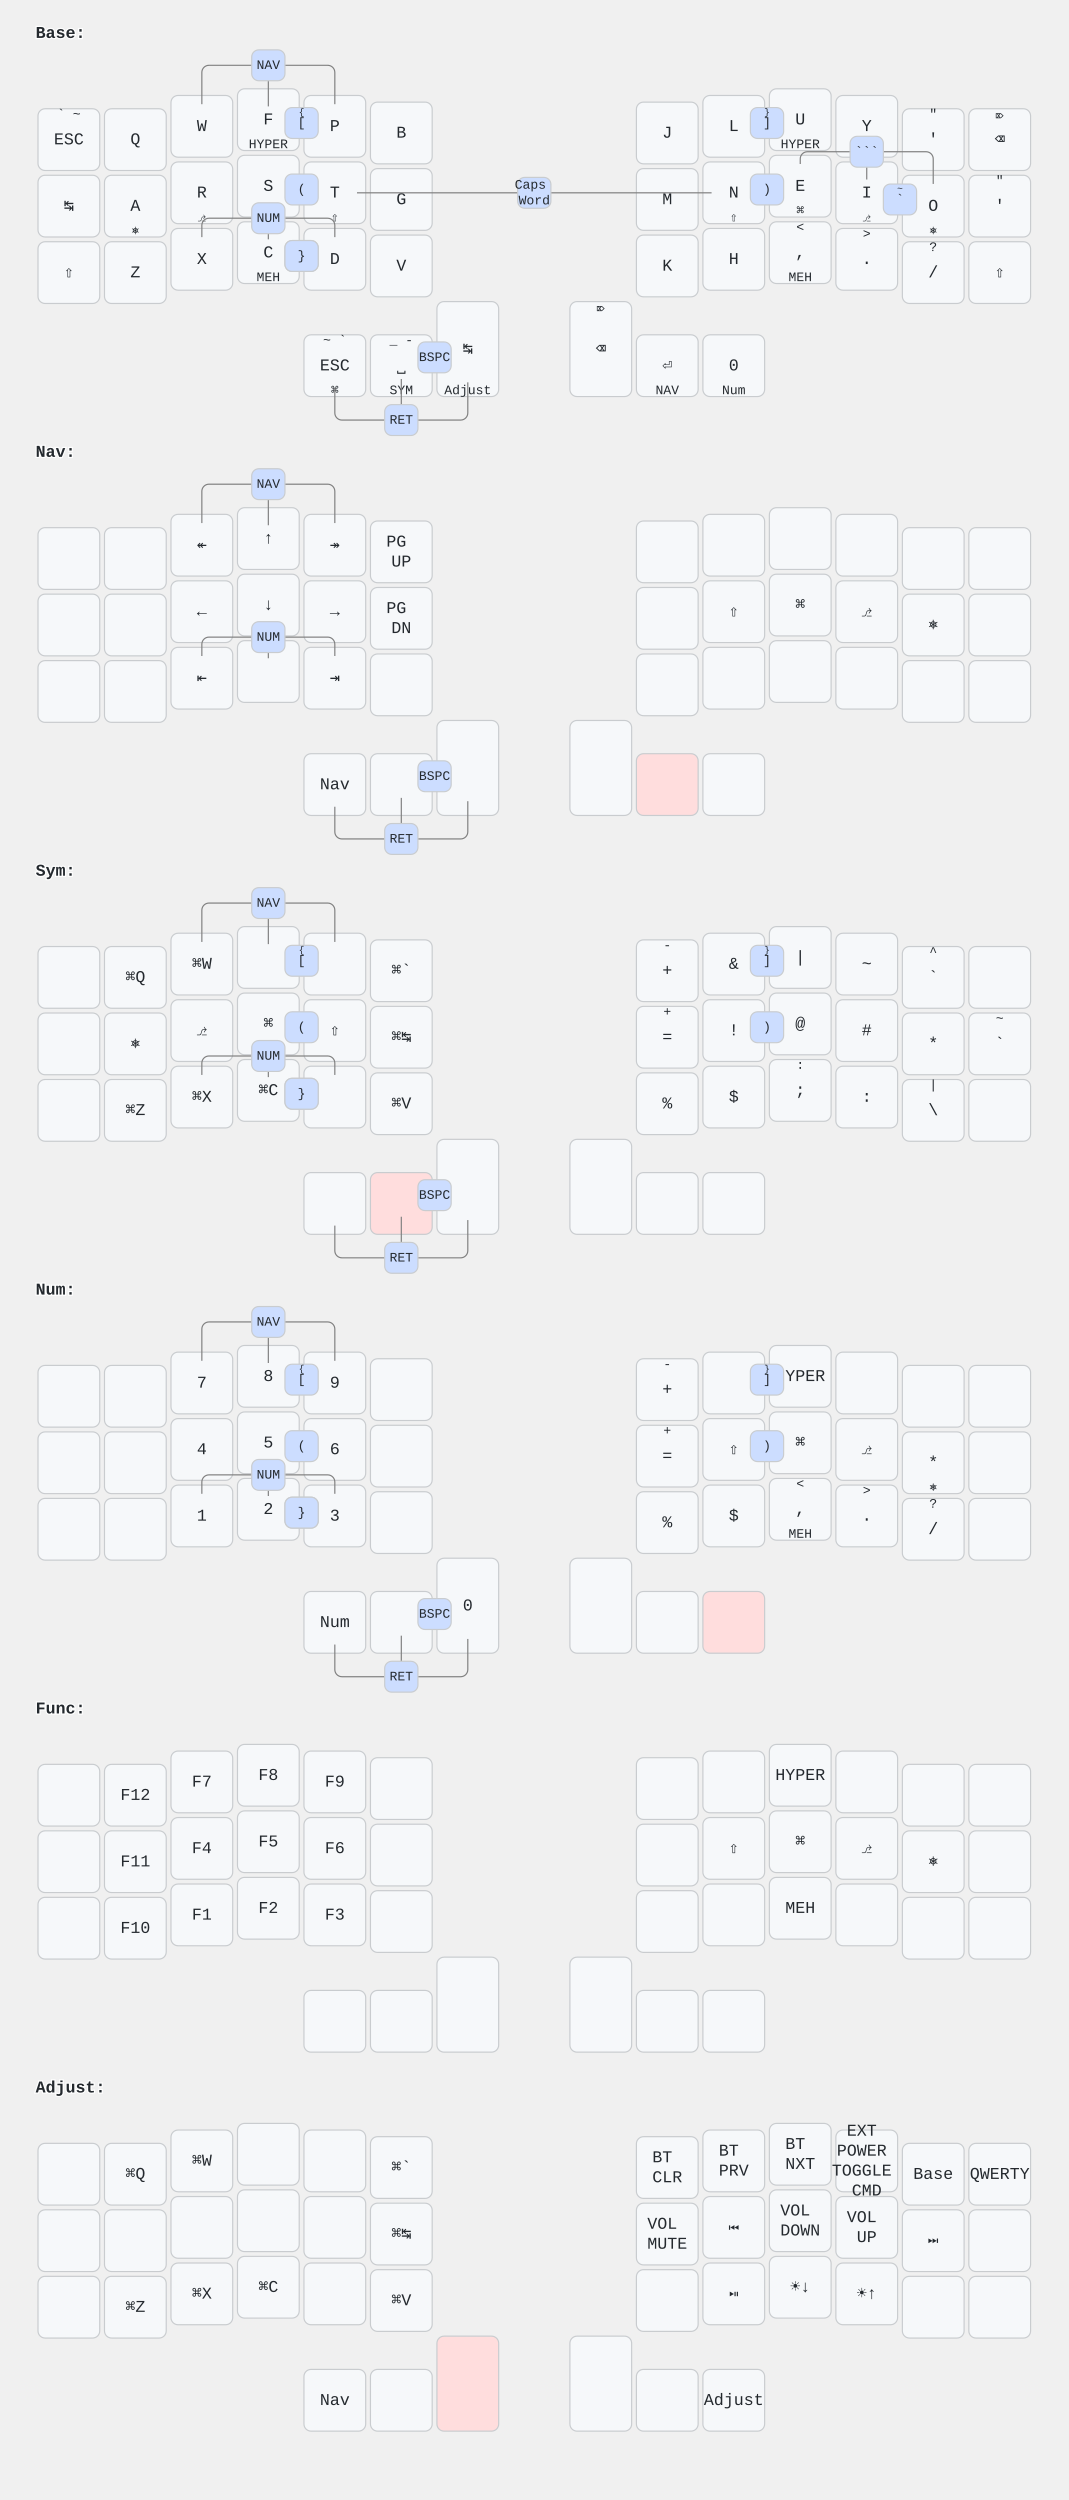
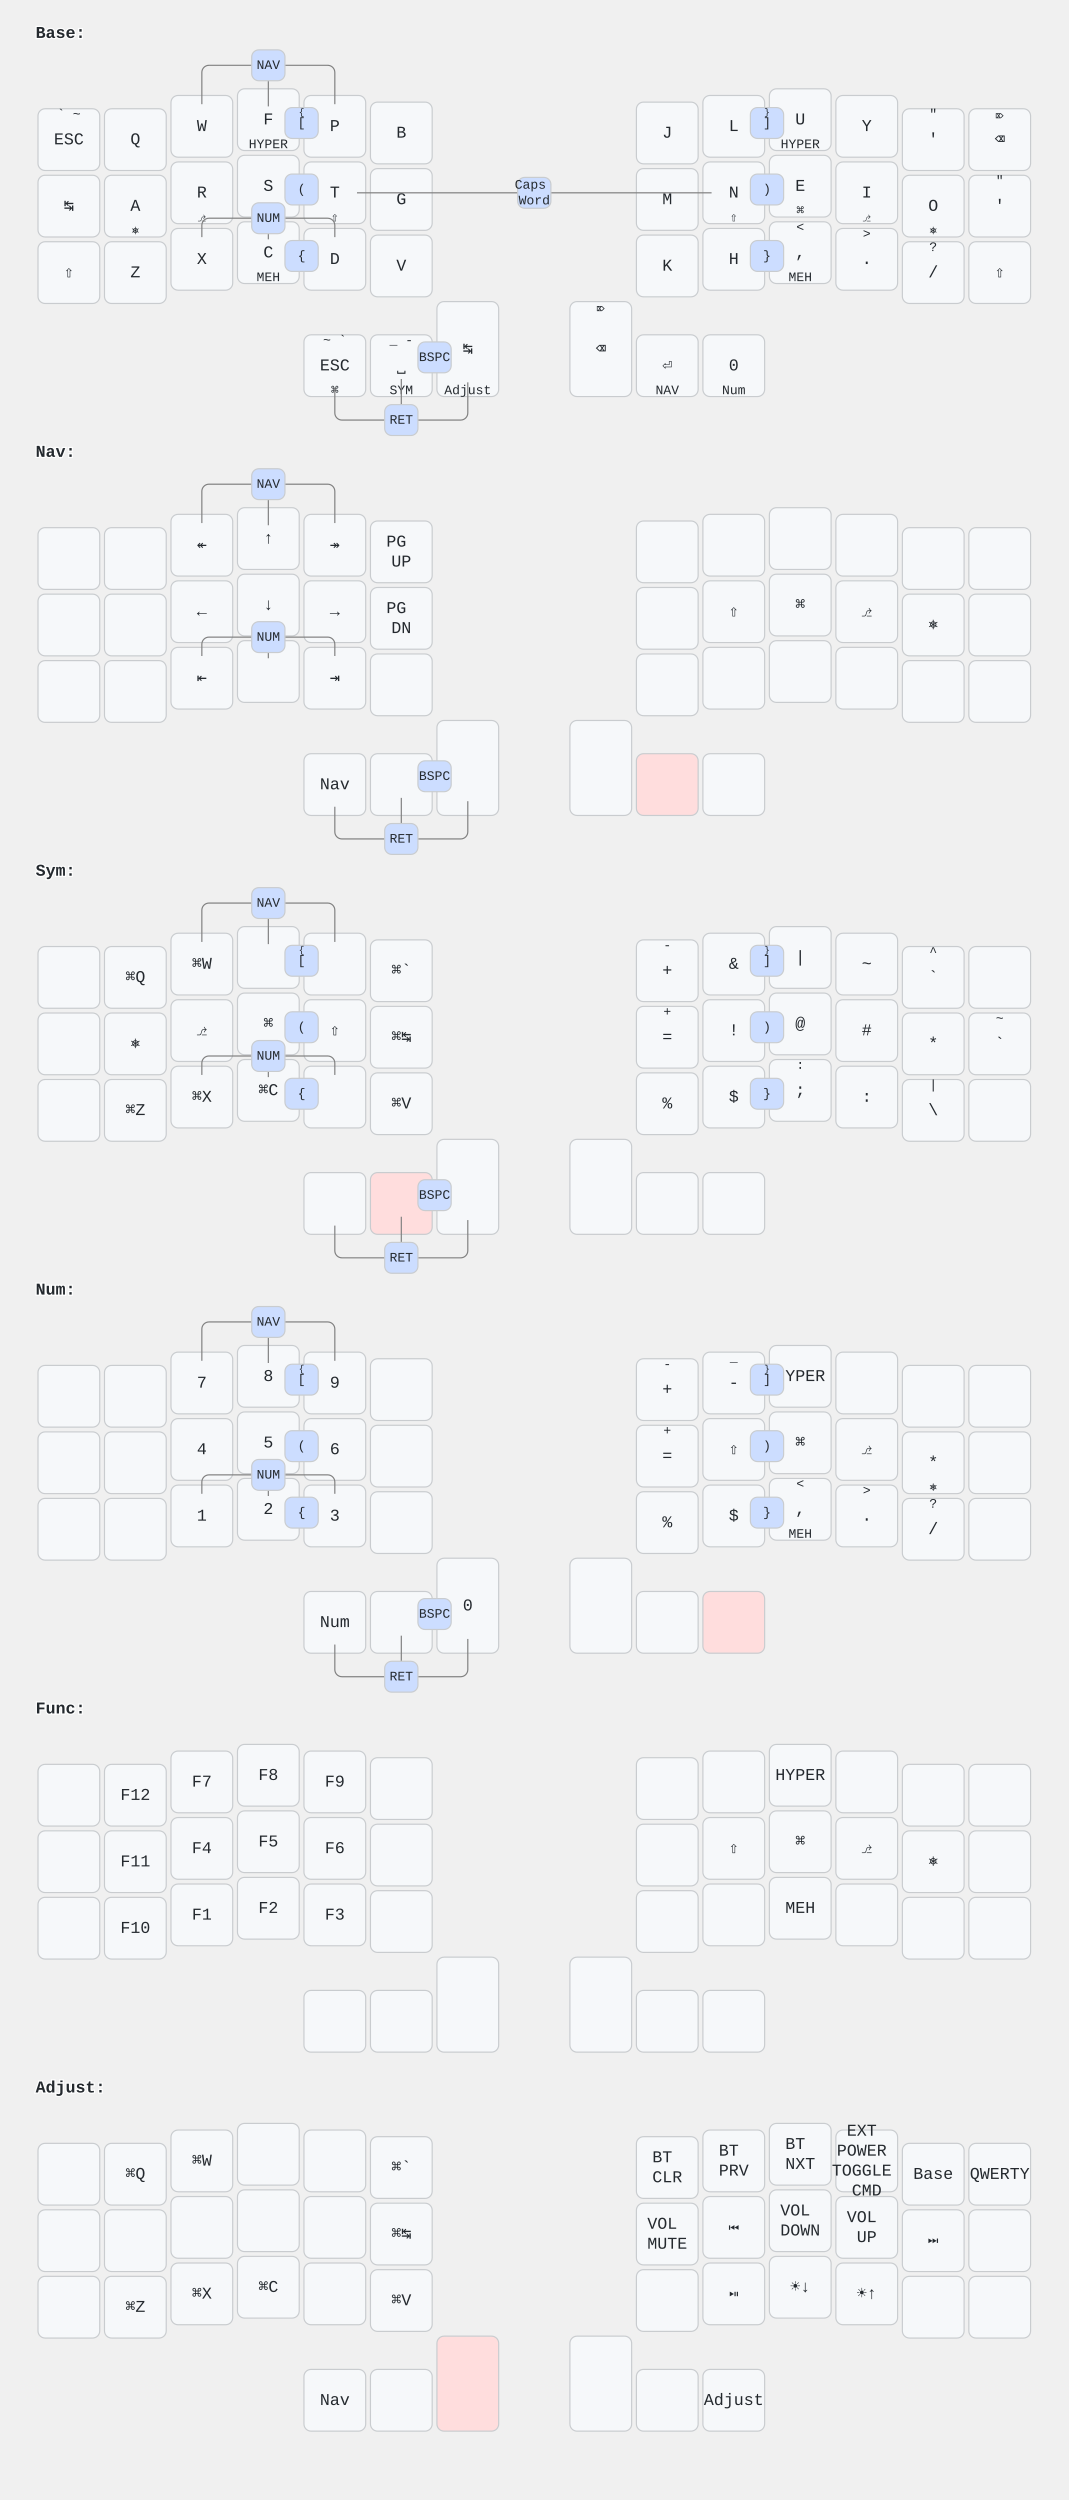
<svg xmlns="http://www.w3.org/2000/svg" width="900.0" height="2105.6" viewBox="0 0 900.0 2105.6">
  <style>/* font and background color specifications */
svg {
    font-family: SFMono-Regular,Consolas,Liberation Mono,Menlo,monospace;
    font-size: 14px;
    font-kerning: normal;
    text-rendering: optimizeLegibility;
    fill: #24292e;
}

/* default key styling */
rect {
    fill: #f6f8fa;
    stroke: #c9cccf;
    stroke-width: 1;
}

/* color accent for combo boxes */
rect.combo {
    fill: #cdf;
}

/* color accent for held keys */
rect.held, rect.combo.held {
    fill: #fdd;
}

/* color accent for ghost (optional) keys */
rect.ghost, rect.combo.ghost {
    fill: #ddd;
}

text {
    text-anchor: middle;
    dominant-baseline: middle;
}

/* styling for layer labels */
text.label {
    font-weight: bold;
    text-anchor: start;
    stroke: white;
    stroke-width: 2;
    paint-order: stroke;
}

/* styling for combo tap, and key hold/shifted label text */
text.combo, text.hold, text.shifted {
    font-size: 11px;
}

text.hold {
    text-anchor: middle;
    dominant-baseline: auto;
}

text.shifted {
    text-anchor: middle;
    dominant-baseline: hanging;
}

/* styling for hold/shifted label text in combo box */
text.combo.hold, text.combo.shifted {
    font-size: 8px;
}

/* styling for combo dendrons */
path {
    stroke-width: 1;
    stroke: gray;
    fill: none;
}
</style>
  <g class="layer-Base">
    <text x="30.0" y="28.0" class="label">Base:</text>
    <rect rx="6.0" ry="6.0" x="32.0" y="91.6" width="52.0" height="52.0" class="" />
    <text x="58.0" y="117.6" class="tap">ESC</text>
    <text x="58.0" y="93.6" class="shifted">` ~</text>
    <rect rx="6.0" ry="6.0" x="88.0" y="91.6" width="52.0" height="52.0" class="" />
    <text x="114.0" y="117.6" class="tap">Q</text>
    <rect rx="6.0" ry="6.0" x="144.0" y="80.4" width="52.0" height="52.0" class="" />
    <text x="170.0" y="106.4" class="tap">W</text>
    <rect rx="6.0" ry="6.0" x="200.0" y="74.8" width="52.0" height="52.0" class="" />
    <text x="226.0" y="100.8" class="tap">F</text>
    <text x="226.0" y="124.8" class="hold">HYPER</text>
    <rect rx="6.0" ry="6.0" x="256.0" y="80.4" width="52.0" height="52.0" class="" />
    <text x="282.0" y="106.4" class="tap">P</text>
    <rect rx="6.0" ry="6.0" x="312.0" y="86.0" width="52.0" height="52.0" class="" />
    <text x="338.0" y="112.0" class="tap">B</text>
    <rect rx="6.0" ry="6.0" x="536.0" y="86.0" width="52.0" height="52.0" class="" />
    <text x="562.0" y="112.0" class="tap">J</text>
    <rect rx="6.0" ry="6.0" x="592.0" y="80.4" width="52.0" height="52.0" class="" />
    <text x="618.0" y="106.4" class="tap">L</text>
    <rect rx="6.0" ry="6.0" x="648.0" y="74.8" width="52.0" height="52.0" class="" />
    <text x="674.0" y="100.8" class="tap">U</text>
    <text x="674.0" y="124.8" class="hold">HYPER</text>
    <rect rx="6.0" ry="6.0" x="704.0" y="80.4" width="52.0" height="52.0" class="" />
    <text x="730.0" y="106.4" class="tap">Y</text>
    <rect rx="6.0" ry="6.0" x="760.0" y="91.6" width="52.0" height="52.0" class="" />
    <text x="786.0" y="117.6" class="tap">'</text>
    <text x="786.0" y="93.6" class="shifted">"</text>
    <rect rx="6.0" ry="6.0" x="816.0" y="91.6" width="52.0" height="52.0" class="" />
    <text x="842.0" y="117.6" class="tap">⌫</text>
    <text x="842.0" y="93.6" class="shifted">⌦</text>
    <rect rx="6.0" ry="6.0" x="32.0" y="147.6" width="52.0" height="52.0" class="" />
    <text x="58.0" y="173.6" class="tap">↹</text>
    <rect rx="6.0" ry="6.0" x="88.0" y="147.6" width="52.0" height="52.0" class="" />
    <text x="114.0" y="173.6" class="tap">A</text>
    <text x="114.0" y="197.6" class="hold">⎈</text>
    <rect rx="6.0" ry="6.0" x="144.0" y="136.4" width="52.0" height="52.0" class="" />
    <text x="170.0" y="162.4" class="tap">R</text>
    <text x="170.0" y="186.4" class="hold">⎇</text>
    <rect rx="6.0" ry="6.0" x="200.0" y="130.8" width="52.0" height="52.0" class="" />
    <text x="226.0" y="156.8" class="tap">S</text>
    <text x="226.0" y="180.8" class="hold">⌘</text>
    <rect rx="6.0" ry="6.0" x="256.0" y="136.4" width="52.0" height="52.0" class="" />
    <text x="282.0" y="162.4" class="tap">T</text>
    <text x="282.0" y="186.4" class="hold">⇧</text>
    <rect rx="6.0" ry="6.0" x="312.0" y="142.0" width="52.0" height="52.0" class="" />
    <text x="338.0" y="168.0" class="tap">G</text>
    <rect rx="6.0" ry="6.0" x="536.0" y="142.0" width="52.0" height="52.0" class="" />
    <text x="562.0" y="168.0" class="tap">M</text>
    <rect rx="6.0" ry="6.0" x="592.0" y="136.4" width="52.0" height="52.0" class="" />
    <text x="618.0" y="162.4" class="tap">N</text>
    <text x="618.0" y="186.4" class="hold">⇧</text>
    <rect rx="6.0" ry="6.0" x="648.0" y="130.8" width="52.0" height="52.0" class="" />
    <text x="674.0" y="156.8" class="tap">E</text>
    <text x="674.0" y="180.8" class="hold">⌘</text>
    <rect rx="6.0" ry="6.0" x="704.0" y="136.4" width="52.0" height="52.0" class="" />
    <text x="730.0" y="162.4" class="tap">I</text>
    <text x="730.0" y="186.4" class="hold">⎇</text>
    <rect rx="6.0" ry="6.0" x="760.0" y="147.6" width="52.0" height="52.0" class="" />
    <text x="786.0" y="173.6" class="tap">O</text>
    <text x="786.0" y="197.6" class="hold">⎈</text>
    <rect rx="6.0" ry="6.0" x="816.0" y="147.6" width="52.0" height="52.0" class="" />
    <text x="842.0" y="173.6" class="tap">'</text>
    <text x="842.0" y="149.6" class="shifted">"</text>
    <rect rx="6.0" ry="6.0" x="32.0" y="203.6" width="52.0" height="52.0" class="" />
    <text x="58.0" y="229.6" class="tap">⇧</text>
    <rect rx="6.0" ry="6.0" x="88.0" y="203.6" width="52.0" height="52.0" class="" />
    <text x="114.0" y="229.6" class="tap">Z</text>
    <rect rx="6.0" ry="6.0" x="144.0" y="192.4" width="52.0" height="52.0" class="" />
    <text x="170.0" y="218.4" class="tap">X</text>
    <rect rx="6.0" ry="6.0" x="200.0" y="186.8" width="52.0" height="52.0" class="" />
    <text x="226.0" y="212.8" class="tap">C</text>
    <text x="226.0" y="236.8" class="hold">MEH</text>
    <rect rx="6.0" ry="6.0" x="256.0" y="192.4" width="52.0" height="52.0" class="" />
    <text x="282.0" y="218.4" class="tap">D</text>
    <rect rx="6.0" ry="6.0" x="312.0" y="198.0" width="52.0" height="52.0" class="" />
    <text x="338.0" y="224.0" class="tap">V</text>
    <rect rx="6.0" ry="6.0" x="536.0" y="198.0" width="52.0" height="52.0" class="" />
    <text x="562.0" y="224.0" class="tap">K</text>
    <rect rx="6.0" ry="6.0" x="592.0" y="192.4" width="52.0" height="52.0" class="" />
    <text x="618.0" y="218.4" class="tap">H</text>
    <rect rx="6.0" ry="6.0" x="648.0" y="186.8" width="52.0" height="52.0" class="" />
    <text x="674.0" y="212.8" class="tap">,</text>
    <text x="674.0" y="236.8" class="hold">MEH</text>
    <text x="674.0" y="188.8" class="shifted">&lt;</text>
    <rect rx="6.0" ry="6.0" x="704.0" y="192.4" width="52.0" height="52.0" class="" />
    <text x="730.0" y="218.4" class="tap">.</text>
    <text x="730.0" y="194.4" class="shifted">&gt;</text>
    <rect rx="6.0" ry="6.0" x="760.0" y="203.6" width="52.0" height="52.0" class="" />
    <text x="786.0" y="229.6" class="tap">/</text>
    <text x="786.0" y="205.6" class="shifted">?</text>
    <rect rx="6.0" ry="6.0" x="816.0" y="203.6" width="52.0" height="52.0" class="" />
    <text x="842.0" y="229.6" class="tap">⇧</text>
    <rect rx="6.0" ry="6.0" x="256.0" y="282.0" width="52.0" height="52.0" class="" />
    <text x="282.0" y="308.0" class="tap">ESC</text>
    <text x="282.0" y="332.0" class="hold">⌘</text>
    <text x="282.0" y="284.0" class="shifted">~ `</text>
    <rect rx="6.0" ry="6.0" x="312.0" y="282.0" width="52.0" height="52.0" class="" />
    <text x="338.0" y="308.0" class="tap">⎵</text>
    <text x="338.0" y="332.0" class="hold">SYM</text>
    <text x="338.0" y="284.0" class="shifted">_ -</text>
    <rect rx="6.0" ry="6.0" x="368.0" y="254.0" width="52.0" height="80.0" class="" />
    <text x="394.0" y="294.0" class="tap">↹</text>
    <text x="394.0" y="332.0" class="hold">Adjust</text>
    <rect rx="6.0" ry="6.0" x="480.0" y="254.0" width="52.0" height="80.0" class="" />
    <text x="506.0" y="294.0" class="tap">⌫</text>
    <text x="506.0" y="256.0" class="shifted">⌦</text>
    <rect rx="6.0" ry="6.0" x="536.0" y="282.0" width="52.0" height="52.0" class="" />
    <text x="562.0" y="308.0" class="tap">⏎</text>
    <text x="562.0" y="332.0" class="hold">NAV</text>
    <rect rx="6.0" ry="6.0" x="592.0" y="282.0" width="52.0" height="52.0" class="" />
    <text x="618.0" y="308.0" class="tap">0</text>
    <text x="618.0" y="332.0" class="hold">Num</text>
    <rect rx="6.0" ry="6.0" x="240.0" y="146.6" width="28.0" height="26.0" class="combo" />
    <text x="254.0" y="159.6" class="combo">(</text>
    <rect rx="6.0" ry="6.0" x="632.0" y="146.6" width="28.0" height="26.0" class="combo" />
    <text x="646.0" y="159.6" class="combo">)</text>
    <rect rx="6.0" ry="6.0" x="240.0" y="90.6" width="28.0" height="26.0" class="combo" />
    <text x="254.0" y="103.6" class="combo">[</text>
    <text x="254.0" y="92.6" class="combo shifted">{</text>
    <rect rx="6.0" ry="6.0" x="632.0" y="90.6" width="28.0" height="26.0" class="combo" />
    <text x="646.0" y="103.6" class="combo">]</text>
    <text x="646.0" y="92.6" class="combo shifted">}</text>
    <rect rx="6.0" ry="6.0" x="240.0" y="202.6" width="28.0" height="26.0" class="combo" />
    <text x="254.0" y="215.6" class="combo">{</text>
-     <rect rx="6.0" ry="6.0" x="240.0" y="202.6" width="28.0" height="26.0" class="combo" />
-     <text x="254.0" y="215.6" class="combo">}</text>
+     <rect rx="6.0" ry="6.0" x="632.0" y="202.6" width="28.0" height="26.0" class="combo" />
+     <text x="646.0" y="215.6" class="combo">}</text>
    <path d="M450.0,162.4 l-149.333,0.0" />
    <path d="M450.0,162.4 l149.333,0.0" />
    <rect rx="6.0" ry="6.0" x="436.0" y="149.4" width="28.0" height="26.0" class="combo" />
    <text x="450.0" y="162.4" class="combo">
      <tspan x="450.0" dy="-0.6em">Caps</tspan>
      <tspan x="450.0" dy="1.2em">Word</tspan>
    </text>
    <path d="M338.0,353.8 h-50.0 a6.0,6.0 0 0 1 -6.0,-6.0 v-21.133" />
    <path d="M338.0,353.8 h-6.0 a6.0,6.0 0 0 1 6.0,-6.0 v-28.6" />
    <path d="M338.0,353.8 h50.0 a6.0,6.0 0 0 0 6.0,-6.0 v-25.8" />
    <rect rx="6.0" ry="6.0" x="324.0" y="340.8" width="28.0" height="26.0" class="combo" />
    <text x="338.0" y="353.8" class="combo">RET</text>
    <rect rx="6.0" ry="6.0" x="352.0" y="288.0" width="28.0" height="26.0" class="combo" />
    <text x="366.0" y="301.0" class="combo">BSPC</text>
-     <rect rx="6.0" ry="6.0" x="744.0" y="155.0" width="28.0" height="26.0" class="combo" />
-     <text x="758.0" y="168.0" class="combo">`</text>
-     <text x="758.0" y="157.0" class="combo shifted">~</text>
-     <path d="M730.0,127.8 h-50.0 a6.0,6.0 0 0 0 -6.0,6.0 v4.333" />
-     <path d="M730.0,127.8 h-6.0 a6.0,6.0 0 0 0 6.0,6.0 v17.4" />
-     <path d="M730.0,127.8 h50.0 a6.0,6.0 0 0 1 6.0,6.0 v21.133" />
-     <rect rx="6.0" ry="6.0" x="716.0" y="114.8" width="28.0" height="26.0" class="combo" />
-     <text x="730.0" y="127.8" class="combo">```</text>
    <path d="M226.0,55.0 h-50.0 a6.0,6.0 0 0 0 -6.0,6.0 v26.733" />
    <path d="M226.0,55.0 h-6.0 a6.0,6.0 0 0 0 6.0,6.0 v28.6" />
    <path d="M226.0,55.0 h50.0 a6.0,6.0 0 0 1 6.0,6.0 v26.733" />
    <rect rx="6.0" ry="6.0" x="212.0" y="42.0" width="28.0" height="26.0" class="combo" />
    <text x="226.0" y="55.0" class="combo">NAV</text>
    <path d="M226.0,183.8 h-50.0 a6.0,6.0 0 0 0 -6.0,6.0 v9.933" />
    <path d="M226.0,183.8 h-6.0 a6.0,6.0 0 0 0 6.0,6.0 v11.8" />
    <path d="M226.0,183.8 h50.0 a6.0,6.0 0 0 1 6.0,6.0 v9.933" />
    <rect rx="6.0" ry="6.0" x="212.0" y="170.8" width="28.0" height="26.0" class="combo" />
    <text x="226.0" y="183.8" class="combo">NUM</text>
  </g>
  <g class="layer-Nav">
    <text x="30.0" y="380.8" class="label">Nav:</text>
    <rect rx="6.0" ry="6.0" x="32.0" y="444.4" width="52.0" height="52.0" class="" />
    <rect rx="6.0" ry="6.0" x="88.0" y="444.4" width="52.0" height="52.0" class="" />
    <rect rx="6.0" ry="6.0" x="144.0" y="433.2" width="52.0" height="52.0" class="" />
    <text x="170.0" y="459.2" class="tap">↞</text>
    <rect rx="6.0" ry="6.0" x="200.0" y="427.6" width="52.0" height="52.0" class="" />
    <text x="226.0" y="453.6" class="tap">↑</text>
    <rect rx="6.0" ry="6.0" x="256.0" y="433.2" width="52.0" height="52.0" class="" />
    <text x="282.0" y="459.2" class="tap">↠</text>
    <rect rx="6.0" ry="6.0" x="312.0" y="438.8" width="52.0" height="52.0" class="" />
    <text x="338.0" y="464.8" class="tap">
      <tspan x="338.0" dy="-0.6em">PG</tspan>
      <tspan x="338.0" dy="1.2em">UP</tspan>
    </text>
    <rect rx="6.0" ry="6.0" x="536.0" y="438.8" width="52.0" height="52.0" class="" />
    <rect rx="6.0" ry="6.0" x="592.0" y="433.2" width="52.0" height="52.0" class="" />
    <rect rx="6.0" ry="6.0" x="648.0" y="427.6" width="52.0" height="52.0" class="" />
    <rect rx="6.0" ry="6.0" x="704.0" y="433.2" width="52.0" height="52.0" class="" />
    <rect rx="6.0" ry="6.0" x="760.0" y="444.4" width="52.0" height="52.0" class="" />
    <rect rx="6.0" ry="6.0" x="816.0" y="444.4" width="52.0" height="52.0" class="" />
    <rect rx="6.0" ry="6.0" x="32.0" y="500.4" width="52.0" height="52.0" class="" />
    <rect rx="6.0" ry="6.0" x="88.0" y="500.4" width="52.0" height="52.0" class="" />
    <rect rx="6.0" ry="6.0" x="144.0" y="489.2" width="52.0" height="52.0" class="" />
    <text x="170.0" y="515.2" class="tap">←</text>
    <rect rx="6.0" ry="6.0" x="200.0" y="483.6" width="52.0" height="52.0" class="" />
    <text x="226.0" y="509.6" class="tap">↓</text>
    <rect rx="6.0" ry="6.0" x="256.0" y="489.2" width="52.0" height="52.0" class="" />
    <text x="282.0" y="515.2" class="tap">→</text>
    <rect rx="6.0" ry="6.0" x="312.0" y="494.8" width="52.0" height="52.0" class="" />
    <text x="338.0" y="520.8" class="tap">
      <tspan x="338.0" dy="-0.6em">PG</tspan>
      <tspan x="338.0" dy="1.2em">DN</tspan>
    </text>
    <rect rx="6.0" ry="6.0" x="536.0" y="494.8" width="52.0" height="52.0" class="" />
    <rect rx="6.0" ry="6.0" x="592.0" y="489.2" width="52.0" height="52.0" class="" />
    <text x="618.0" y="515.2" class="tap">⇧</text>
    <rect rx="6.0" ry="6.0" x="648.0" y="483.6" width="52.0" height="52.0" class="" />
    <text x="674.0" y="509.6" class="tap">⌘</text>
    <rect rx="6.0" ry="6.0" x="704.0" y="489.2" width="52.0" height="52.0" class="" />
    <text x="730.0" y="515.2" class="tap">⎇</text>
    <rect rx="6.0" ry="6.0" x="760.0" y="500.4" width="52.0" height="52.0" class="" />
    <text x="786.0" y="526.4" class="tap">⎈</text>
    <rect rx="6.0" ry="6.0" x="816.0" y="500.4" width="52.0" height="52.0" class="" />
    <rect rx="6.0" ry="6.0" x="32.0" y="556.4" width="52.0" height="52.0" class="" />
    <rect rx="6.0" ry="6.0" x="88.0" y="556.4" width="52.0" height="52.0" class="" />
    <rect rx="6.0" ry="6.0" x="144.0" y="545.2" width="52.0" height="52.0" class="" />
    <text x="170.0" y="571.2" class="tap">⇤</text>
    <rect rx="6.0" ry="6.0" x="200.0" y="539.6" width="52.0" height="52.0" class="" />
    <rect rx="6.0" ry="6.0" x="256.0" y="545.2" width="52.0" height="52.0" class="" />
    <text x="282.0" y="571.2" class="tap">⇥</text>
    <rect rx="6.0" ry="6.0" x="312.0" y="550.8" width="52.0" height="52.0" class="" />
    <rect rx="6.0" ry="6.0" x="536.0" y="550.8" width="52.0" height="52.0" class="" />
    <rect rx="6.0" ry="6.0" x="592.0" y="545.2" width="52.0" height="52.0" class="" />
    <rect rx="6.0" ry="6.0" x="648.0" y="539.6" width="52.0" height="52.0" class="" />
    <rect rx="6.0" ry="6.0" x="704.0" y="545.2" width="52.0" height="52.0" class="" />
    <rect rx="6.0" ry="6.0" x="760.0" y="556.4" width="52.0" height="52.0" class="" />
    <rect rx="6.0" ry="6.0" x="816.0" y="556.4" width="52.0" height="52.0" class="" />
    <rect rx="6.0" ry="6.0" x="256.0" y="634.8" width="52.0" height="52.0" class="" />
    <text x="282.0" y="660.8" class="tap">Nav</text>
    <rect rx="6.0" ry="6.0" x="312.0" y="634.8" width="52.0" height="52.0" class="" />
    <rect rx="6.0" ry="6.0" x="368.0" y="606.8" width="52.0" height="80.0" class="" />
    <rect rx="6.0" ry="6.0" x="480.0" y="606.8" width="52.0" height="80.0" class="" />
    <rect rx="6.0" ry="6.0" x="536.0" y="634.8" width="52.0" height="52.0" class="held" />
    <rect rx="6.0" ry="6.0" x="592.0" y="634.8" width="52.0" height="52.0" class="" />
    <path d="M338.0,706.6 h-50.0 a6.0,6.0 0 0 1 -6.0,-6.0 v-21.133" />
    <path d="M338.0,706.6 h-6.0 a6.0,6.0 0 0 1 6.0,-6.0 v-28.6" />
    <path d="M338.0,706.6 h50.0 a6.0,6.0 0 0 0 6.0,-6.0 v-25.8" />
    <rect rx="6.0" ry="6.0" x="324.0" y="693.6" width="28.0" height="26.0" class="combo" />
    <text x="338.0" y="706.6" class="combo">RET</text>
    <rect rx="6.0" ry="6.0" x="352.0" y="640.8" width="28.0" height="26.0" class="combo" />
    <text x="366.0" y="653.8" class="combo">BSPC</text>
    <path d="M226.0,407.8 h-50.0 a6.0,6.0 0 0 0 -6.0,6.0 v26.733" />
    <path d="M226.0,407.8 h-6.0 a6.0,6.0 0 0 0 6.0,6.0 v28.6" />
    <path d="M226.0,407.8 h50.0 a6.0,6.0 0 0 1 6.0,6.0 v26.733" />
    <rect rx="6.0" ry="6.0" x="212.0" y="394.8" width="28.0" height="26.0" class="combo" />
    <text x="226.0" y="407.8" class="combo">NAV</text>
    <path d="M226.0,536.6 h-50.0 a6.0,6.0 0 0 0 -6.0,6.0 v9.933" />
    <path d="M226.0,536.6 h-6.0 a6.0,6.0 0 0 0 6.0,6.0 v11.8" />
    <path d="M226.0,536.6 h50.0 a6.0,6.0 0 0 1 6.0,6.0 v9.933" />
    <rect rx="6.0" ry="6.0" x="212.0" y="523.6" width="28.0" height="26.0" class="combo" />
    <text x="226.0" y="536.6" class="combo">NUM</text>
  </g>
  <g class="layer-Sym">
    <text x="30.0" y="733.6" class="label">Sym:</text>
    <rect rx="6.0" ry="6.0" x="32.0" y="797.2" width="52.0" height="52.0" class="" />
    <rect rx="6.0" ry="6.0" x="88.0" y="797.2" width="52.0" height="52.0" class="" />
    <text x="114.0" y="823.2" class="tap">⌘Q</text>
    <rect rx="6.0" ry="6.0" x="144.0" y="786" width="52.0" height="52.0" class="" />
    <text x="170.0" y="812" class="tap">⌘W</text>
    <rect rx="6.0" ry="6.0" x="200.0" y="780.4" width="52.0" height="52.0" class="" />
    <rect rx="6.0" ry="6.0" x="256.0" y="786" width="52.0" height="52.0" class="" />
    <rect rx="6.0" ry="6.0" x="312.0" y="791.6" width="52.0" height="52.0" class="" />
    <text x="338.0" y="817.6" class="tap">⌘`</text>
    <rect rx="6.0" ry="6.0" x="536.0" y="791.6" width="52.0" height="52.0" class="" />
    <text x="562.0" y="817.6" class="tap">+</text>
    <text x="562.0" y="793.6" class="shifted">-</text>
    <rect rx="6.0" ry="6.0" x="592.0" y="786" width="52.0" height="52.0" class="" />
    <text x="618.0" y="812" class="tap">&amp;</text>
    <rect rx="6.0" ry="6.0" x="648.0" y="780.4" width="52.0" height="52.0" class="" />
    <text x="674.0" y="806.4" class="tap">|</text>
    <rect rx="6.0" ry="6.0" x="704.0" y="786" width="52.0" height="52.0" class="" />
    <text x="730.0" y="812" class="tap">~</text>
    <rect rx="6.0" ry="6.0" x="760.0" y="797.2" width="52.0" height="52.0" class="" />
    <text x="786.0" y="823.2" class="tap">`</text>
    <text x="786.0" y="799.2" class="shifted">^</text>
    <rect rx="6.0" ry="6.0" x="816.0" y="797.2" width="52.0" height="52.0" class="" />
    <rect rx="6.0" ry="6.0" x="32.0" y="853.2" width="52.0" height="52.0" class="" />
    <rect rx="6.0" ry="6.0" x="88.0" y="853.2" width="52.0" height="52.0" class="" />
    <text x="114.0" y="879.2" class="tap">⎈</text>
    <rect rx="6.0" ry="6.0" x="144.0" y="842" width="52.0" height="52.0" class="" />
    <text x="170.0" y="868" class="tap">⎇</text>
    <rect rx="6.0" ry="6.0" x="200.0" y="836.4" width="52.0" height="52.0" class="" />
    <text x="226.0" y="862.4" class="tap">⌘</text>
    <rect rx="6.0" ry="6.0" x="256.0" y="842" width="52.0" height="52.0" class="" />
    <text x="282.0" y="868" class="tap">⇧</text>
    <rect rx="6.0" ry="6.0" x="312.0" y="847.6" width="52.0" height="52.0" class="" />
    <text x="338.0" y="873.6" class="tap">⌘↹</text>
    <rect rx="6.0" ry="6.0" x="536.0" y="847.6" width="52.0" height="52.0" class="" />
    <text x="562.0" y="873.6" class="tap">=</text>
    <text x="562.0" y="849.6" class="shifted">+</text>
    <rect rx="6.0" ry="6.0" x="592.0" y="842" width="52.0" height="52.0" class="" />
    <text x="618.0" y="868" class="tap">!</text>
    <rect rx="6.0" ry="6.0" x="648.0" y="836.4" width="52.0" height="52.0" class="" />
    <text x="674.0" y="862.4" class="tap">@</text>
    <rect rx="6.0" ry="6.0" x="704.0" y="842" width="52.0" height="52.0" class="" />
    <text x="730.0" y="868" class="tap">#</text>
    <rect rx="6.0" ry="6.0" x="760.0" y="853.2" width="52.0" height="52.0" class="" />
    <text x="786.0" y="879.2" class="tap">*</text>
    <rect rx="6.0" ry="6.0" x="816.0" y="853.2" width="52.0" height="52.0" class="" />
    <text x="842.0" y="879.2" class="tap">`</text>
    <text x="842.0" y="855.2" class="shifted">~</text>
    <rect rx="6.0" ry="6.0" x="32.0" y="909.2" width="52.0" height="52.0" class="" />
    <rect rx="6.0" ry="6.0" x="88.0" y="909.2" width="52.0" height="52.0" class="" />
    <text x="114.0" y="935.2" class="tap">⌘Z</text>
    <rect rx="6.0" ry="6.0" x="144.0" y="898" width="52.0" height="52.0" class="" />
    <text x="170.0" y="924" class="tap">⌘X</text>
    <rect rx="6.0" ry="6.0" x="200.0" y="892.4" width="52.0" height="52.0" class="" />
    <text x="226.0" y="918.4" class="tap">⌘C</text>
    <rect rx="6.0" ry="6.0" x="256.0" y="898" width="52.0" height="52.0" class="" />
    <rect rx="6.0" ry="6.0" x="312.0" y="903.6" width="52.0" height="52.0" class="" />
    <text x="338.0" y="929.6" class="tap">⌘V</text>
    <rect rx="6.0" ry="6.0" x="536.0" y="903.6" width="52.0" height="52.0" class="" />
    <text x="562.0" y="929.6" class="tap">%</text>
    <rect rx="6.0" ry="6.0" x="592.0" y="898" width="52.0" height="52.0" class="" />
    <text x="618.0" y="924" class="tap">$</text>
    <rect rx="6.0" ry="6.0" x="648.0" y="892.4" width="52.0" height="52.0" class="" />
    <text x="674.0" y="918.4" class="tap">;</text>
    <text x="674.0" y="894.4" class="shifted">:</text>
    <rect rx="6.0" ry="6.0" x="704.0" y="898" width="52.0" height="52.0" class="" />
    <text x="730.0" y="924" class="tap">:</text>
    <rect rx="6.0" ry="6.0" x="760.0" y="909.2" width="52.0" height="52.0" class="" />
    <text x="786.0" y="935.2" class="tap">\</text>
    <text x="786.0" y="911.2" class="shifted">|</text>
    <rect rx="6.0" ry="6.0" x="816.0" y="909.2" width="52.0" height="52.0" class="" />
    <rect rx="6.0" ry="6.0" x="256.0" y="987.6" width="52.0" height="52.0" class="" />
    <rect rx="6.0" ry="6.0" x="312.0" y="987.6" width="52.0" height="52.0" class="held" />
    <rect rx="6.0" ry="6.0" x="368.0" y="959.6" width="52.0" height="80.0" class="" />
    <rect rx="6.0" ry="6.0" x="480.0" y="959.6" width="52.0" height="80.0" class="" />
    <rect rx="6.0" ry="6.0" x="536.0" y="987.6" width="52.0" height="52.0" class="" />
    <rect rx="6.0" ry="6.0" x="592.0" y="987.6" width="52.0" height="52.0" class="" />
    <rect rx="6.0" ry="6.0" x="240.0" y="852.2" width="28.0" height="26.0" class="combo" />
    <text x="254.0" y="865.2" class="combo">(</text>
    <rect rx="6.0" ry="6.0" x="632.0" y="852.2" width="28.0" height="26.0" class="combo" />
    <text x="646.0" y="865.2" class="combo">)</text>
    <rect rx="6.0" ry="6.0" x="240.0" y="796.2" width="28.0" height="26.0" class="combo" />
    <text x="254.0" y="809.2" class="combo">[</text>
    <text x="254.0" y="798.2" class="combo shifted">{</text>
    <rect rx="6.0" ry="6.0" x="632.0" y="796.2" width="28.0" height="26.0" class="combo" />
    <text x="646.0" y="809.2" class="combo">]</text>
    <text x="646.0" y="798.2" class="combo shifted">}</text>
    <rect rx="6.0" ry="6.0" x="240.0" y="908.2" width="28.0" height="26.0" class="combo" />
    <text x="254.0" y="921.2" class="combo">{</text>
-     <rect rx="6.0" ry="6.0" x="240.0" y="908.2" width="28.0" height="26.0" class="combo" />
-     <text x="254.0" y="921.2" class="combo">}</text>
+     <rect rx="6.0" ry="6.0" x="632.0" y="908.2" width="28.0" height="26.0" class="combo" />
+     <text x="646.0" y="921.2" class="combo">}</text>
    <path d="M338.0,1059.4 h-50.0 a6.0,6.0 0 0 1 -6.0,-6.0 v-21.133" />
    <path d="M338.0,1059.4 h-6.0 a6.0,6.0 0 0 1 6.0,-6.0 v-28.6" />
    <path d="M338.0,1059.4 h50.0 a6.0,6.0 0 0 0 6.0,-6.0 v-25.8" />
    <rect rx="6.0" ry="6.0" x="324.0" y="1046.4" width="28.0" height="26.0" class="combo" />
    <text x="338.0" y="1059.4" class="combo">RET</text>
    <rect rx="6.0" ry="6.0" x="352.0" y="993.6" width="28.0" height="26.0" class="combo" />
    <text x="366.0" y="1006.6" class="combo">BSPC</text>
    <path d="M226.0,760.6 h-50.0 a6.0,6.0 0 0 0 -6.0,6.0 v26.733" />
    <path d="M226.0,760.6 h-6.0 a6.0,6.0 0 0 0 6.0,6.0 v28.6" />
    <path d="M226.0,760.6 h50.0 a6.0,6.0 0 0 1 6.0,6.0 v26.733" />
    <rect rx="6.0" ry="6.0" x="212.0" y="747.6" width="28.0" height="26.0" class="combo" />
    <text x="226.0" y="760.6" class="combo">NAV</text>
    <path d="M226.0,889.4 h-50.0 a6.0,6.0 0 0 0 -6.0,6.0 v9.933" />
    <path d="M226.0,889.4 h-6.0 a6.0,6.0 0 0 0 6.0,6.0 v11.8" />
    <path d="M226.0,889.4 h50.0 a6.0,6.0 0 0 1 6.0,6.0 v9.933" />
    <rect rx="6.0" ry="6.0" x="212.0" y="876.4" width="28.0" height="26.0" class="combo" />
    <text x="226.0" y="889.4" class="combo">NUM</text>
  </g>
  <g class="layer-Num">
    <text x="30.0" y="1086.4" class="label">Num:</text>
    <rect rx="6.0" ry="6.0" x="32.0" y="1150.0" width="52.0" height="52.0" class="" />
    <rect rx="6.0" ry="6.0" x="88.0" y="1150.0" width="52.0" height="52.0" class="" />
    <rect rx="6.0" ry="6.0" x="144.0" y="1138.8" width="52.0" height="52.0" class="" />
    <text x="170.0" y="1164.8" class="tap">7</text>
    <rect rx="6.0" ry="6.0" x="200.0" y="1133.2" width="52.0" height="52.0" class="" />
    <text x="226.0" y="1159.2" class="tap">8</text>
    <rect rx="6.0" ry="6.0" x="256.0" y="1138.8" width="52.0" height="52.0" class="" />
    <text x="282.0" y="1164.8" class="tap">9</text>
    <rect rx="6.0" ry="6.0" x="312.0" y="1144.4" width="52.0" height="52.0" class="" />
    <rect rx="6.0" ry="6.0" x="536.0" y="1144.4" width="52.0" height="52.0" class="" />
    <text x="562.0" y="1170.4" class="tap">+</text>
    <text x="562.0" y="1146.4" class="shifted">-</text>
    <rect rx="6.0" ry="6.0" x="592.0" y="1138.8" width="52.0" height="52.0" class="" />
+     <text x="618.0" y="1164.8" class="tap">-</text>
+     <text x="618.0" y="1140.8" class="shifted">_</text>
    <rect rx="6.0" ry="6.0" x="648.0" y="1133.2" width="52.0" height="52.0" class="" />
    <text x="674.0" y="1159.2" class="tap">HYPER</text>
    <rect rx="6.0" ry="6.0" x="704.0" y="1138.8" width="52.0" height="52.0" class="" />
    <rect rx="6.0" ry="6.0" x="760.0" y="1150.0" width="52.0" height="52.0" class="" />
    <rect rx="6.0" ry="6.0" x="816.0" y="1150.0" width="52.0" height="52.0" class="" />
    <rect rx="6.0" ry="6.0" x="32.0" y="1206.0" width="52.0" height="52.0" class="" />
    <rect rx="6.0" ry="6.0" x="88.0" y="1206.0" width="52.0" height="52.0" class="" />
    <rect rx="6.0" ry="6.0" x="144.0" y="1194.8" width="52.0" height="52.0" class="" />
    <text x="170.0" y="1220.8" class="tap">4</text>
    <rect rx="6.0" ry="6.0" x="200.0" y="1189.2" width="52.0" height="52.0" class="" />
    <text x="226.0" y="1215.2" class="tap">5</text>
    <rect rx="6.0" ry="6.0" x="256.0" y="1194.8" width="52.0" height="52.0" class="" />
    <text x="282.0" y="1220.8" class="tap">6</text>
    <rect rx="6.0" ry="6.0" x="312.0" y="1200.4" width="52.0" height="52.0" class="" />
    <rect rx="6.0" ry="6.0" x="536.0" y="1200.4" width="52.0" height="52.0" class="" />
    <text x="562.0" y="1226.4" class="tap">=</text>
    <text x="562.0" y="1202.4" class="shifted">+</text>
    <rect rx="6.0" ry="6.0" x="592.0" y="1194.8" width="52.0" height="52.0" class="" />
    <text x="618.0" y="1220.8" class="tap">⇧</text>
    <rect rx="6.0" ry="6.0" x="648.0" y="1189.2" width="52.0" height="52.0" class="" />
    <text x="674.0" y="1215.2" class="tap">⌘</text>
    <rect rx="6.0" ry="6.0" x="704.0" y="1194.8" width="52.0" height="52.0" class="" />
    <text x="730.0" y="1220.8" class="tap">⎇</text>
    <rect rx="6.0" ry="6.0" x="760.0" y="1206.0" width="52.0" height="52.0" class="" />
    <text x="786.0" y="1232.0" class="tap">*</text>
    <text x="786.0" y="1256.0" class="hold">⎈</text>
    <rect rx="6.0" ry="6.0" x="816.0" y="1206.0" width="52.0" height="52.0" class="" />
    <rect rx="6.0" ry="6.0" x="32.0" y="1262.0" width="52.0" height="52.0" class="" />
    <rect rx="6.0" ry="6.0" x="88.0" y="1262.0" width="52.0" height="52.0" class="" />
    <rect rx="6.0" ry="6.0" x="144.0" y="1250.8" width="52.0" height="52.0" class="" />
    <text x="170.0" y="1276.8" class="tap">1</text>
    <rect rx="6.0" ry="6.0" x="200.0" y="1245.2" width="52.0" height="52.0" class="" />
    <text x="226.0" y="1271.2" class="tap">2</text>
    <rect rx="6.0" ry="6.0" x="256.0" y="1250.8" width="52.0" height="52.0" class="" />
    <text x="282.0" y="1276.8" class="tap">3</text>
    <rect rx="6.0" ry="6.0" x="312.0" y="1256.4" width="52.0" height="52.0" class="" />
    <rect rx="6.0" ry="6.0" x="536.0" y="1256.4" width="52.0" height="52.0" class="" />
    <text x="562.0" y="1282.4" class="tap">%</text>
    <rect rx="6.0" ry="6.0" x="592.0" y="1250.8" width="52.0" height="52.0" class="" />
    <text x="618.0" y="1276.8" class="tap">$</text>
    <rect rx="6.0" ry="6.0" x="648.0" y="1245.2" width="52.0" height="52.0" class="" />
    <text x="674.0" y="1271.2" class="tap">,</text>
    <text x="674.0" y="1295.2" class="hold">MEH</text>
    <text x="674.0" y="1247.2" class="shifted">&lt;</text>
    <rect rx="6.0" ry="6.0" x="704.0" y="1250.8" width="52.0" height="52.0" class="" />
    <text x="730.0" y="1276.8" class="tap">.</text>
    <text x="730.0" y="1252.8" class="shifted">&gt;</text>
    <rect rx="6.0" ry="6.0" x="760.0" y="1262.0" width="52.0" height="52.0" class="" />
    <text x="786.0" y="1288.0" class="tap">/</text>
    <text x="786.0" y="1264.0" class="shifted">?</text>
    <rect rx="6.0" ry="6.0" x="816.0" y="1262.0" width="52.0" height="52.0" class="" />
    <rect rx="6.0" ry="6.0" x="256.0" y="1340.4" width="52.0" height="52.0" class="" />
    <text x="282.0" y="1366.4" class="tap">Num</text>
    <rect rx="6.0" ry="6.0" x="312.0" y="1340.4" width="52.0" height="52.0" class="" />
    <rect rx="6.0" ry="6.0" x="368.0" y="1312.4" width="52.0" height="80.0" class="" />
    <text x="394.0" y="1352.4" class="tap">0</text>
    <rect rx="6.0" ry="6.0" x="480.0" y="1312.4" width="52.0" height="80.0" class="" />
    <rect rx="6.0" ry="6.0" x="536.0" y="1340.4" width="52.0" height="52.0" class="" />
    <rect rx="6.0" ry="6.0" x="592.0" y="1340.4" width="52.0" height="52.0" class="held" />
    <rect rx="6.0" ry="6.0" x="240.0" y="1205.0" width="28.0" height="26.0" class="combo" />
    <text x="254.0" y="1218.0" class="combo">(</text>
    <rect rx="6.0" ry="6.0" x="632.0" y="1205.0" width="28.0" height="26.0" class="combo" />
    <text x="646.0" y="1218.0" class="combo">)</text>
    <rect rx="6.0" ry="6.0" x="240.0" y="1149.0" width="28.0" height="26.0" class="combo" />
    <text x="254.0" y="1162.0" class="combo">[</text>
    <text x="254.0" y="1151.0" class="combo shifted">{</text>
    <rect rx="6.0" ry="6.0" x="632.0" y="1149.0" width="28.0" height="26.0" class="combo" />
    <text x="646.0" y="1162.0" class="combo">]</text>
    <text x="646.0" y="1151.0" class="combo shifted">}</text>
    <rect rx="6.0" ry="6.0" x="240.0" y="1261.0" width="28.0" height="26.0" class="combo" />
    <text x="254.0" y="1274.0" class="combo">{</text>
-     <rect rx="6.0" ry="6.0" x="240.0" y="1261.0" width="28.0" height="26.0" class="combo" />
-     <text x="254.0" y="1274.0" class="combo">}</text>
+     <rect rx="6.0" ry="6.0" x="632.0" y="1261.0" width="28.0" height="26.0" class="combo" />
+     <text x="646.0" y="1274.0" class="combo">}</text>
    <path d="M338.0,1412.2 h-50.0 a6.0,6.0 0 0 1 -6.0,-6.0 v-21.133" />
    <path d="M338.0,1412.2 h-6.0 a6.0,6.0 0 0 1 6.0,-6.0 v-28.6" />
    <path d="M338.0,1412.2 h50.0 a6.0,6.0 0 0 0 6.0,-6.0 v-25.8" />
    <rect rx="6.0" ry="6.0" x="324.0" y="1399.2" width="28.0" height="26.0" class="combo" />
    <text x="338.0" y="1412.2" class="combo">RET</text>
    <rect rx="6.0" ry="6.0" x="352.0" y="1346.4" width="28.0" height="26.0" class="combo" />
    <text x="366.0" y="1359.4" class="combo">BSPC</text>
    <path d="M226.0,1113.4 h-50.0 a6.0,6.0 0 0 0 -6.0,6.0 v26.733" />
    <path d="M226.0,1113.4 h-6.0 a6.0,6.0 0 0 0 6.0,6.0 v28.6" />
    <path d="M226.0,1113.4 h50.0 a6.0,6.0 0 0 1 6.0,6.0 v26.733" />
    <rect rx="6.0" ry="6.0" x="212.0" y="1100.4" width="28.0" height="26.0" class="combo" />
    <text x="226.0" y="1113.4" class="combo">NAV</text>
    <path d="M226.0,1242.2 h-50.0 a6.0,6.0 0 0 0 -6.0,6.0 v9.933" />
    <path d="M226.0,1242.2 h-6.0 a6.0,6.0 0 0 0 6.0,6.0 v11.8" />
    <path d="M226.0,1242.2 h50.0 a6.0,6.0 0 0 1 6.0,6.0 v9.933" />
    <rect rx="6.0" ry="6.0" x="212.0" y="1229.2" width="28.0" height="26.0" class="combo" />
    <text x="226.0" y="1242.2" class="combo">NUM</text>
  </g>
  <g class="layer-Func">
    <text x="30.0" y="1439.2" class="label">Func:</text>
    <rect rx="6.0" ry="6.0" x="32.0" y="1486.0" width="52.0" height="52.0" class="" />
    <rect rx="6.0" ry="6.0" x="88.0" y="1486.0" width="52.0" height="52.0" class="" />
    <text x="114.0" y="1512.0" class="tap">F12</text>
    <rect rx="6.0" ry="6.0" x="144.0" y="1474.8" width="52.0" height="52.0" class="" />
    <text x="170.0" y="1500.8" class="tap">F7</text>
    <rect rx="6.0" ry="6.0" x="200.0" y="1469.2" width="52.0" height="52.0" class="" />
    <text x="226.0" y="1495.2" class="tap">F8</text>
    <rect rx="6.0" ry="6.0" x="256.0" y="1474.8" width="52.0" height="52.0" class="" />
    <text x="282.0" y="1500.8" class="tap">F9</text>
    <rect rx="6.0" ry="6.0" x="312.0" y="1480.4" width="52.0" height="52.0" class="" />
    <rect rx="6.0" ry="6.0" x="536.0" y="1480.4" width="52.0" height="52.0" class="" />
    <rect rx="6.0" ry="6.0" x="592.0" y="1474.8" width="52.0" height="52.0" class="" />
    <rect rx="6.0" ry="6.0" x="648.0" y="1469.2" width="52.0" height="52.0" class="" />
    <text x="674.0" y="1495.2" class="tap">HYPER</text>
    <rect rx="6.0" ry="6.0" x="704.0" y="1474.8" width="52.0" height="52.0" class="" />
    <rect rx="6.0" ry="6.0" x="760.0" y="1486.0" width="52.0" height="52.0" class="" />
    <rect rx="6.0" ry="6.0" x="816.0" y="1486.0" width="52.0" height="52.0" class="" />
    <rect rx="6.0" ry="6.0" x="32.0" y="1542.0" width="52.0" height="52.0" class="" />
    <rect rx="6.0" ry="6.0" x="88.0" y="1542.0" width="52.0" height="52.0" class="" />
    <text x="114.0" y="1568.0" class="tap">F11</text>
    <rect rx="6.0" ry="6.0" x="144.0" y="1530.8" width="52.0" height="52.0" class="" />
    <text x="170.0" y="1556.8" class="tap">F4</text>
    <rect rx="6.0" ry="6.0" x="200.0" y="1525.2" width="52.0" height="52.0" class="" />
    <text x="226.0" y="1551.2" class="tap">F5</text>
    <rect rx="6.0" ry="6.0" x="256.0" y="1530.8" width="52.0" height="52.0" class="" />
    <text x="282.0" y="1556.8" class="tap">F6</text>
    <rect rx="6.0" ry="6.0" x="312.0" y="1536.4" width="52.0" height="52.0" class="" />
    <rect rx="6.0" ry="6.0" x="536.0" y="1536.4" width="52.0" height="52.0" class="" />
    <rect rx="6.0" ry="6.0" x="592.0" y="1530.8" width="52.0" height="52.0" class="" />
    <text x="618.0" y="1556.8" class="tap">⇧</text>
    <rect rx="6.0" ry="6.0" x="648.0" y="1525.2" width="52.0" height="52.0" class="" />
    <text x="674.0" y="1551.2" class="tap">⌘</text>
    <rect rx="6.0" ry="6.0" x="704.0" y="1530.8" width="52.0" height="52.0" class="" />
    <text x="730.0" y="1556.8" class="tap">⎇</text>
    <rect rx="6.0" ry="6.0" x="760.0" y="1542.0" width="52.0" height="52.0" class="" />
    <text x="786.0" y="1568.0" class="tap">⎈</text>
    <rect rx="6.0" ry="6.0" x="816.0" y="1542.0" width="52.0" height="52.0" class="" />
    <rect rx="6.0" ry="6.0" x="32.0" y="1598.0" width="52.0" height="52.0" class="" />
    <rect rx="6.0" ry="6.0" x="88.0" y="1598.0" width="52.0" height="52.0" class="" />
    <text x="114.0" y="1624.0" class="tap">F10</text>
    <rect rx="6.0" ry="6.0" x="144.0" y="1586.8" width="52.0" height="52.0" class="" />
    <text x="170.0" y="1612.8" class="tap">F1</text>
    <rect rx="6.0" ry="6.0" x="200.0" y="1581.2" width="52.0" height="52.0" class="" />
    <text x="226.0" y="1607.2" class="tap">F2</text>
    <rect rx="6.0" ry="6.0" x="256.0" y="1586.8" width="52.0" height="52.0" class="" />
    <text x="282.0" y="1612.8" class="tap">F3</text>
    <rect rx="6.0" ry="6.0" x="312.0" y="1592.4" width="52.0" height="52.0" class="" />
    <rect rx="6.0" ry="6.0" x="536.0" y="1592.4" width="52.0" height="52.0" class="" />
    <rect rx="6.0" ry="6.0" x="592.0" y="1586.8" width="52.0" height="52.0" class="" />
    <rect rx="6.0" ry="6.0" x="648.0" y="1581.2" width="52.0" height="52.0" class="" />
    <text x="674.0" y="1607.2" class="tap">MEH</text>
    <rect rx="6.0" ry="6.0" x="704.0" y="1586.8" width="52.0" height="52.0" class="" />
    <rect rx="6.0" ry="6.0" x="760.0" y="1598.0" width="52.0" height="52.0" class="" />
    <rect rx="6.0" ry="6.0" x="816.0" y="1598.0" width="52.0" height="52.0" class="" />
    <rect rx="6.0" ry="6.0" x="256.0" y="1676.4" width="52.0" height="52.0" class="" />
    <rect rx="6.0" ry="6.0" x="312.0" y="1676.4" width="52.0" height="52.0" class="" />
    <rect rx="6.0" ry="6.0" x="368.0" y="1648.4" width="52.0" height="80.0" class="" />
    <rect rx="6.0" ry="6.0" x="480.0" y="1648.4" width="52.0" height="80.0" class="" />
    <rect rx="6.0" ry="6.0" x="536.0" y="1676.4" width="52.0" height="52.0" class="" />
    <rect rx="6.0" ry="6.0" x="592.0" y="1676.4" width="52.0" height="52.0" class="" />
  </g>
  <g class="layer-Adjust">
    <text x="30.0" y="1758.4" class="label">Adjust:</text>
    <rect rx="6.0" ry="6.0" x="32.0" y="1805.2" width="52.0" height="52.0" class="" />
    <rect rx="6.0" ry="6.0" x="88.0" y="1805.2" width="52.0" height="52.0" class="" />
    <text x="114.0" y="1831.2" class="tap">⌘Q</text>
    <rect rx="6.0" ry="6.0" x="144.0" y="1794.0" width="52.0" height="52.0" class="" />
    <text x="170.0" y="1820.0" class="tap">⌘W</text>
    <rect rx="6.0" ry="6.0" x="200.0" y="1788.4" width="52.0" height="52.0" class="" />
    <rect rx="6.0" ry="6.0" x="256.0" y="1794.0" width="52.0" height="52.0" class="" />
    <rect rx="6.0" ry="6.0" x="312.0" y="1799.6" width="52.0" height="52.0" class="" />
    <text x="338.0" y="1825.6" class="tap">⌘`</text>
    <rect rx="6.0" ry="6.0" x="536.0" y="1799.6" width="52.0" height="52.0" class="" />
    <text x="562.0" y="1825.6" class="tap">
      <tspan x="562.0" dy="-0.6em">BT</tspan>
      <tspan x="562.0" dy="1.2em">CLR</tspan>
    </text>
    <rect rx="6.0" ry="6.0" x="592.0" y="1794.0" width="52.0" height="52.0" class="" />
    <text x="618.0" y="1820.0" class="tap">
      <tspan x="618.0" dy="-0.6em">BT</tspan>
      <tspan x="618.0" dy="1.2em">PRV</tspan>
    </text>
    <rect rx="6.0" ry="6.0" x="648.0" y="1788.4" width="52.0" height="52.0" class="" />
    <text x="674.0" y="1814.4" class="tap">
      <tspan x="674.0" dy="-0.6em">BT</tspan>
      <tspan x="674.0" dy="1.2em">NXT</tspan>
    </text>
    <rect rx="6.0" ry="6.0" x="704.0" y="1794.0" width="52.0" height="52.0" class="" />
    <text x="730.0" y="1820.0" class="tap">
      <tspan x="730.0" dy="-1.8em">EXT</tspan>
      <tspan x="730.0" dy="1.2em">POWER</tspan>
      <tspan x="730.0" dy="1.2em">TOGGLE</tspan>
      <tspan x="730.0" dy="1.2em">CMD</tspan>
    </text>
    <rect rx="6.0" ry="6.0" x="760.0" y="1805.2" width="52.0" height="52.0" class="" />
    <text x="786.0" y="1831.2" class="tap">Base</text>
    <rect rx="6.0" ry="6.0" x="816.0" y="1805.2" width="52.0" height="52.0" class="" />
    <text x="842.0" y="1831.2" class="tap">QWERTY</text>
    <rect rx="6.0" ry="6.0" x="32.0" y="1861.2" width="52.0" height="52.0" class="" />
    <rect rx="6.0" ry="6.0" x="88.0" y="1861.2" width="52.0" height="52.0" class="" />
    <rect rx="6.0" ry="6.0" x="144.0" y="1850.0" width="52.0" height="52.0" class="" />
    <rect rx="6.0" ry="6.0" x="200.0" y="1844.4" width="52.0" height="52.0" class="" />
    <rect rx="6.0" ry="6.0" x="256.0" y="1850.0" width="52.0" height="52.0" class="" />
    <rect rx="6.0" ry="6.0" x="312.0" y="1855.6" width="52.0" height="52.0" class="" />
    <text x="338.0" y="1881.6" class="tap">⌘↹</text>
    <rect rx="6.0" ry="6.0" x="536.0" y="1855.6" width="52.0" height="52.0" class="" />
    <text x="562.0" y="1881.6" class="tap">
      <tspan x="562.0" dy="-0.6em">VOL</tspan>
      <tspan x="562.0" dy="1.2em">MUTE</tspan>
    </text>
    <rect rx="6.0" ry="6.0" x="592.0" y="1850.0" width="52.0" height="52.0" class="" />
    <text x="618.0" y="1876.0" class="tap">⏮</text>
    <rect rx="6.0" ry="6.0" x="648.0" y="1844.4" width="52.0" height="52.0" class="" />
    <text x="674.0" y="1870.4" class="tap">
      <tspan x="674.0" dy="-0.6em">VOL</tspan>
      <tspan x="674.0" dy="1.2em">DOWN</tspan>
    </text>
    <rect rx="6.0" ry="6.0" x="704.0" y="1850.0" width="52.0" height="52.0" class="" />
    <text x="730.0" y="1876.0" class="tap">
      <tspan x="730.0" dy="-0.6em">VOL</tspan>
      <tspan x="730.0" dy="1.2em">UP</tspan>
    </text>
    <rect rx="6.0" ry="6.0" x="760.0" y="1861.2" width="52.0" height="52.0" class="" />
    <text x="786.0" y="1887.2" class="tap">⏭</text>
    <rect rx="6.0" ry="6.0" x="816.0" y="1861.2" width="52.0" height="52.0" class="" />
    <rect rx="6.0" ry="6.0" x="32.0" y="1917.2" width="52.0" height="52.0" class="" />
    <rect rx="6.0" ry="6.0" x="88.0" y="1917.2" width="52.0" height="52.0" class="" />
    <text x="114.0" y="1943.2" class="tap">⌘Z</text>
    <rect rx="6.0" ry="6.0" x="144.0" y="1906.0" width="52.0" height="52.0" class="" />
    <text x="170.0" y="1932.0" class="tap">⌘X</text>
    <rect rx="6.0" ry="6.0" x="200.0" y="1900.4" width="52.0" height="52.0" class="" />
    <text x="226.0" y="1926.4" class="tap">⌘C</text>
    <rect rx="6.0" ry="6.0" x="256.0" y="1906.0" width="52.0" height="52.0" class="" />
    <rect rx="6.0" ry="6.0" x="312.0" y="1911.6" width="52.0" height="52.0" class="" />
    <text x="338.0" y="1937.6" class="tap">⌘V</text>
    <rect rx="6.0" ry="6.0" x="536.0" y="1911.6" width="52.0" height="52.0" class="" />
    <rect rx="6.0" ry="6.0" x="592.0" y="1906.0" width="52.0" height="52.0" class="" />
    <text x="618.0" y="1932.0" class="tap">⏯</text>
    <rect rx="6.0" ry="6.0" x="648.0" y="1900.4" width="52.0" height="52.0" class="" />
    <text x="674.0" y="1926.4" class="tap">☀↓</text>
    <rect rx="6.0" ry="6.0" x="704.0" y="1906.0" width="52.0" height="52.0" class="" />
    <text x="730.0" y="1932.0" class="tap">☀↑</text>
    <rect rx="6.0" ry="6.0" x="760.0" y="1917.2" width="52.0" height="52.0" class="" />
    <rect rx="6.0" ry="6.0" x="816.0" y="1917.2" width="52.0" height="52.0" class="" />
    <rect rx="6.0" ry="6.0" x="256.0" y="1995.6" width="52.0" height="52.0" class="" />
    <text x="282.0" y="2021.6" class="tap">Nav</text>
    <rect rx="6.0" ry="6.0" x="312.0" y="1995.6" width="52.0" height="52.0" class="" />
    <rect rx="6.0" ry="6.0" x="368.0" y="1967.6" width="52.0" height="80.0" class="held" />
    <rect rx="6.0" ry="6.0" x="480.0" y="1967.6" width="52.0" height="80.0" class="" />
    <rect rx="6.0" ry="6.0" x="536.0" y="1995.6" width="52.0" height="52.0" class="" />
    <rect rx="6.0" ry="6.0" x="592.0" y="1995.6" width="52.0" height="52.0" class="" />
    <text x="618.0" y="2021.6" class="tap">Adjust</text>
  </g>
</svg>
